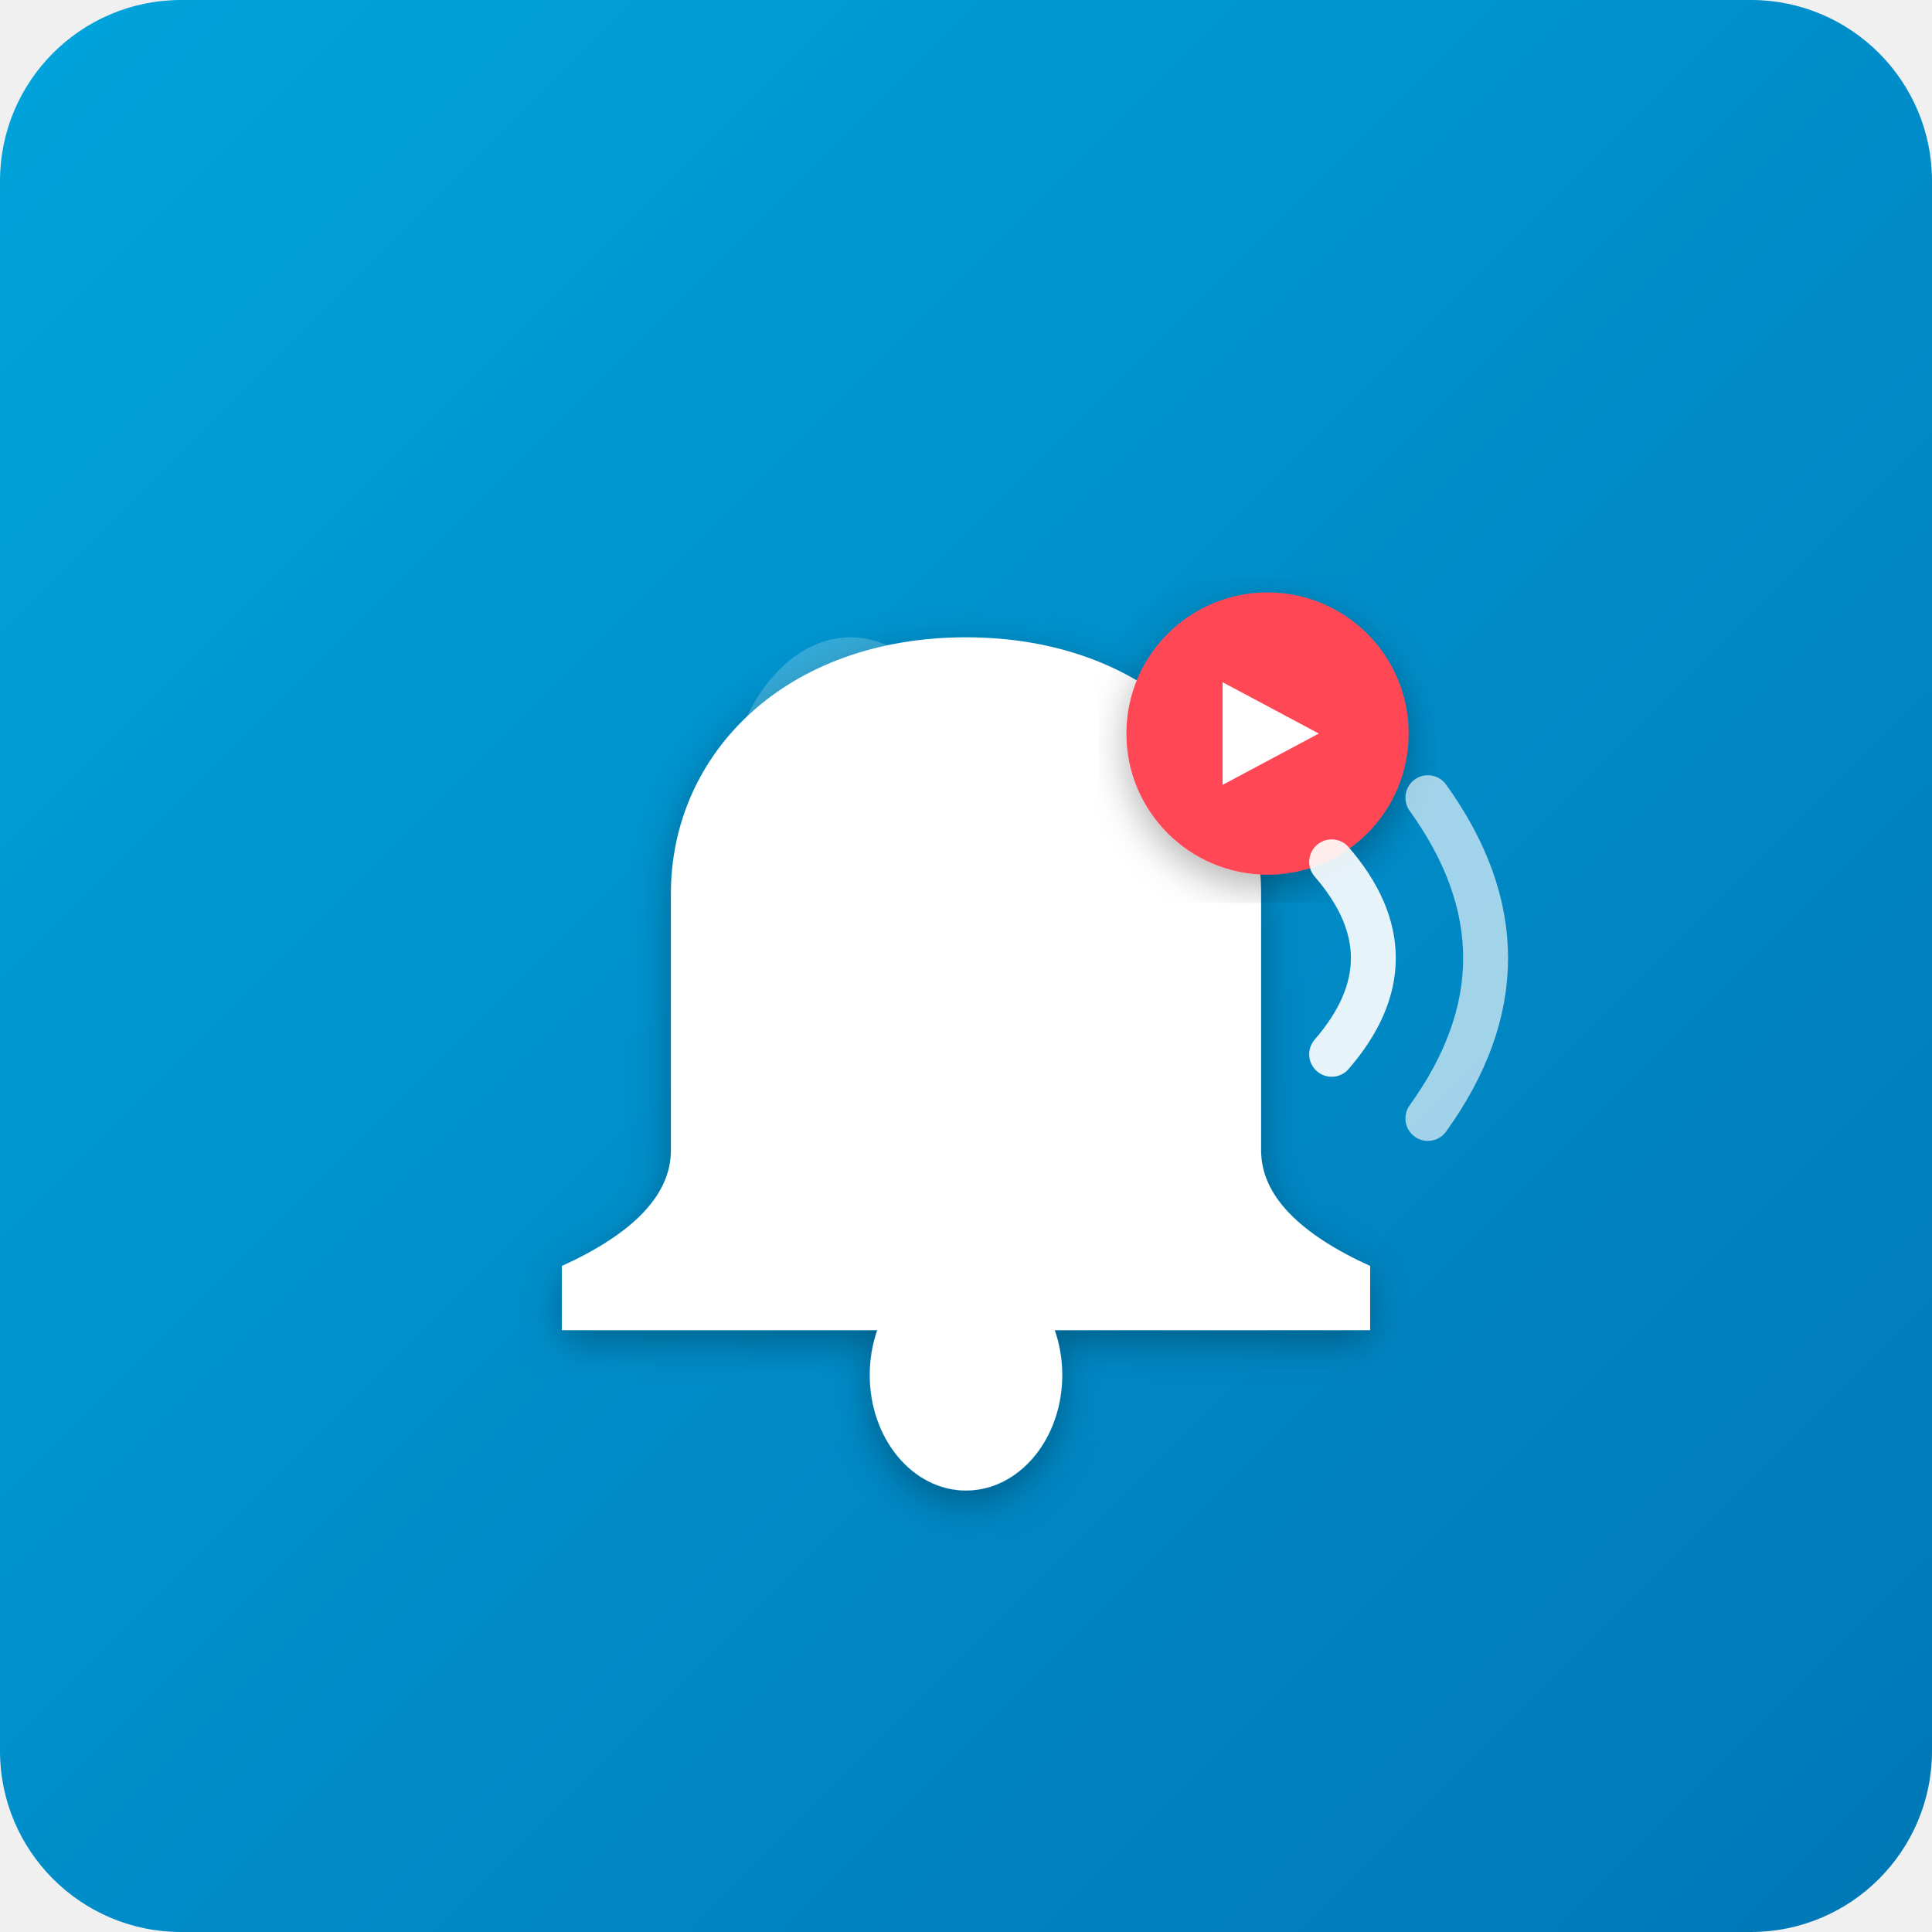
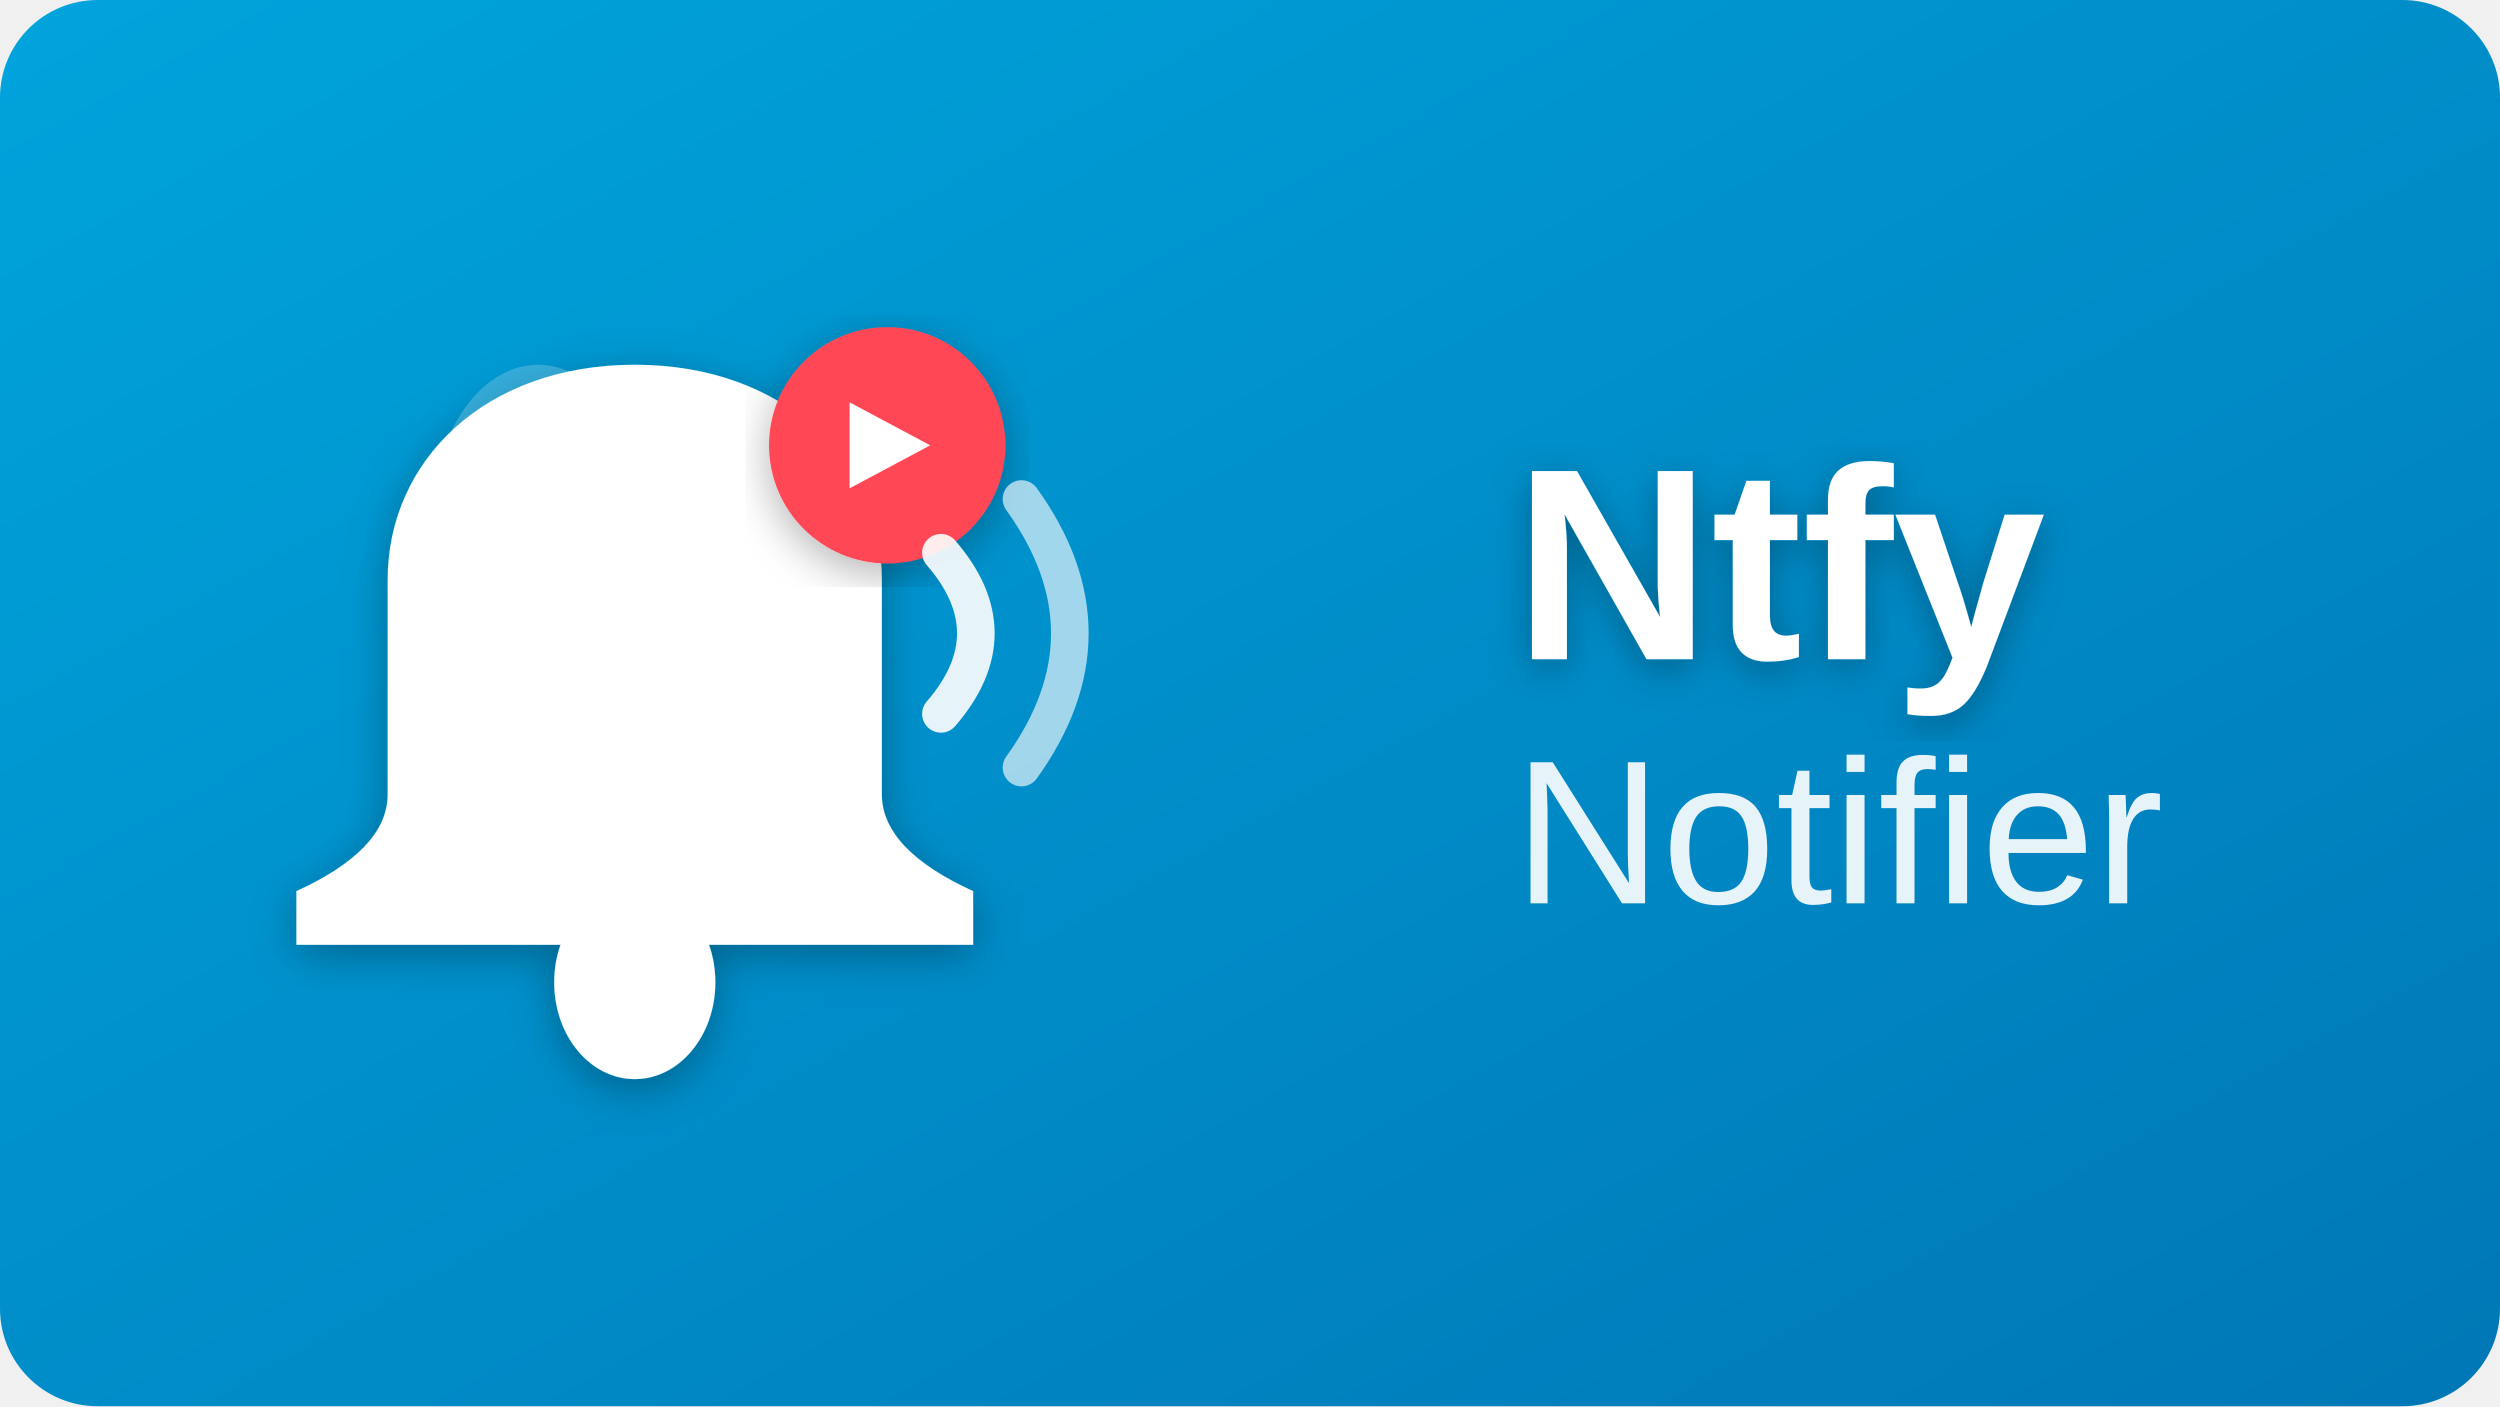
- <svg xmlns="http://www.w3.org/2000/svg" width="256" height="256" viewBox="0 0 256 256" preserveAspectRatio="xMidYMid meet">
+ <svg xmlns="http://www.w3.org/2000/svg" width="512" height="288" viewBox="0 0 512 288" preserveAspectRatio="xMidYMid meet">
  <defs>
    <linearGradient id="bgGradient" x1="0%" y1="0%" x2="100%" y2="100%">
      <stop offset="0%" style="stop-color:#00A4DC;stop-opacity:1" />
      <stop offset="100%" style="stop-color:#0077B6;stop-opacity:1" />
    </linearGradient>
    <filter id="shadow">
-       <feDropShadow dx="0" dy="2" stdDeviation="3" flood-opacity="0.3" />
+       <feDropShadow dx="0" dy="2" stdDeviation="4" flood-opacity="0.3" />
    </filter>
  </defs>
-   <rect width="256" height="256" fill="url(#bgGradient)" rx="24" ry="24" />
-   <g transform="translate(128, 138) scale(0.85)">
+   <rect width="512" height="288" fill="url(#bgGradient)" rx="20" ry="20" />
+   <g transform="translate(130, 144) scale(1.1)">
    <g transform="translate(-128, -128)">
      <g filter="url(#shadow)">
        <path d="M 128 65                 C 100 65, 82 83, 82 105                L 82 145                C 82 152, 76 158, 65 163                L 65 173                L 191 173                L 191 163                C 180 158, 174 152, 174 145                L 174 105                C 174 83, 156 65, 128 65 Z" fill="#FFFFFF" />
        <ellipse cx="128" cy="180" rx="15" ry="18" fill="#FFFFFF" />
      </g>
      <circle cx="175" cy="80" r="22" fill="#FF4757" filter="url(#shadow)" />
      <path d="M 168 72 L 168 88 L 183 80 Z" fill="#FFFFFF" />
      <g opacity="0.9">
        <path d="M 185 100 Q 198 115, 185 130" stroke="#FFFFFF" stroke-width="7" stroke-linecap="round" fill="none" />
        <path d="M 200 90 Q 218 115, 200 140" stroke="#FFFFFF" stroke-width="7" stroke-linecap="round" fill="none" opacity="0.7" />
      </g>
      <ellipse cx="110" cy="95" rx="20" ry="30" fill="#FFFFFF" opacity="0.2" />
    </g>
  </g>
+   <text x="310" y="135" font-family="Arial, sans-serif" font-size="56" font-weight="bold" fill="#FFFFFF" filter="url(#shadow)">
+     Ntfy
+   </text>
+   <text x="310" y="185" font-family="Arial, sans-serif" font-size="42" fill="#FFFFFF" opacity="0.9">
+     Notifier
+   </text>
</svg>
